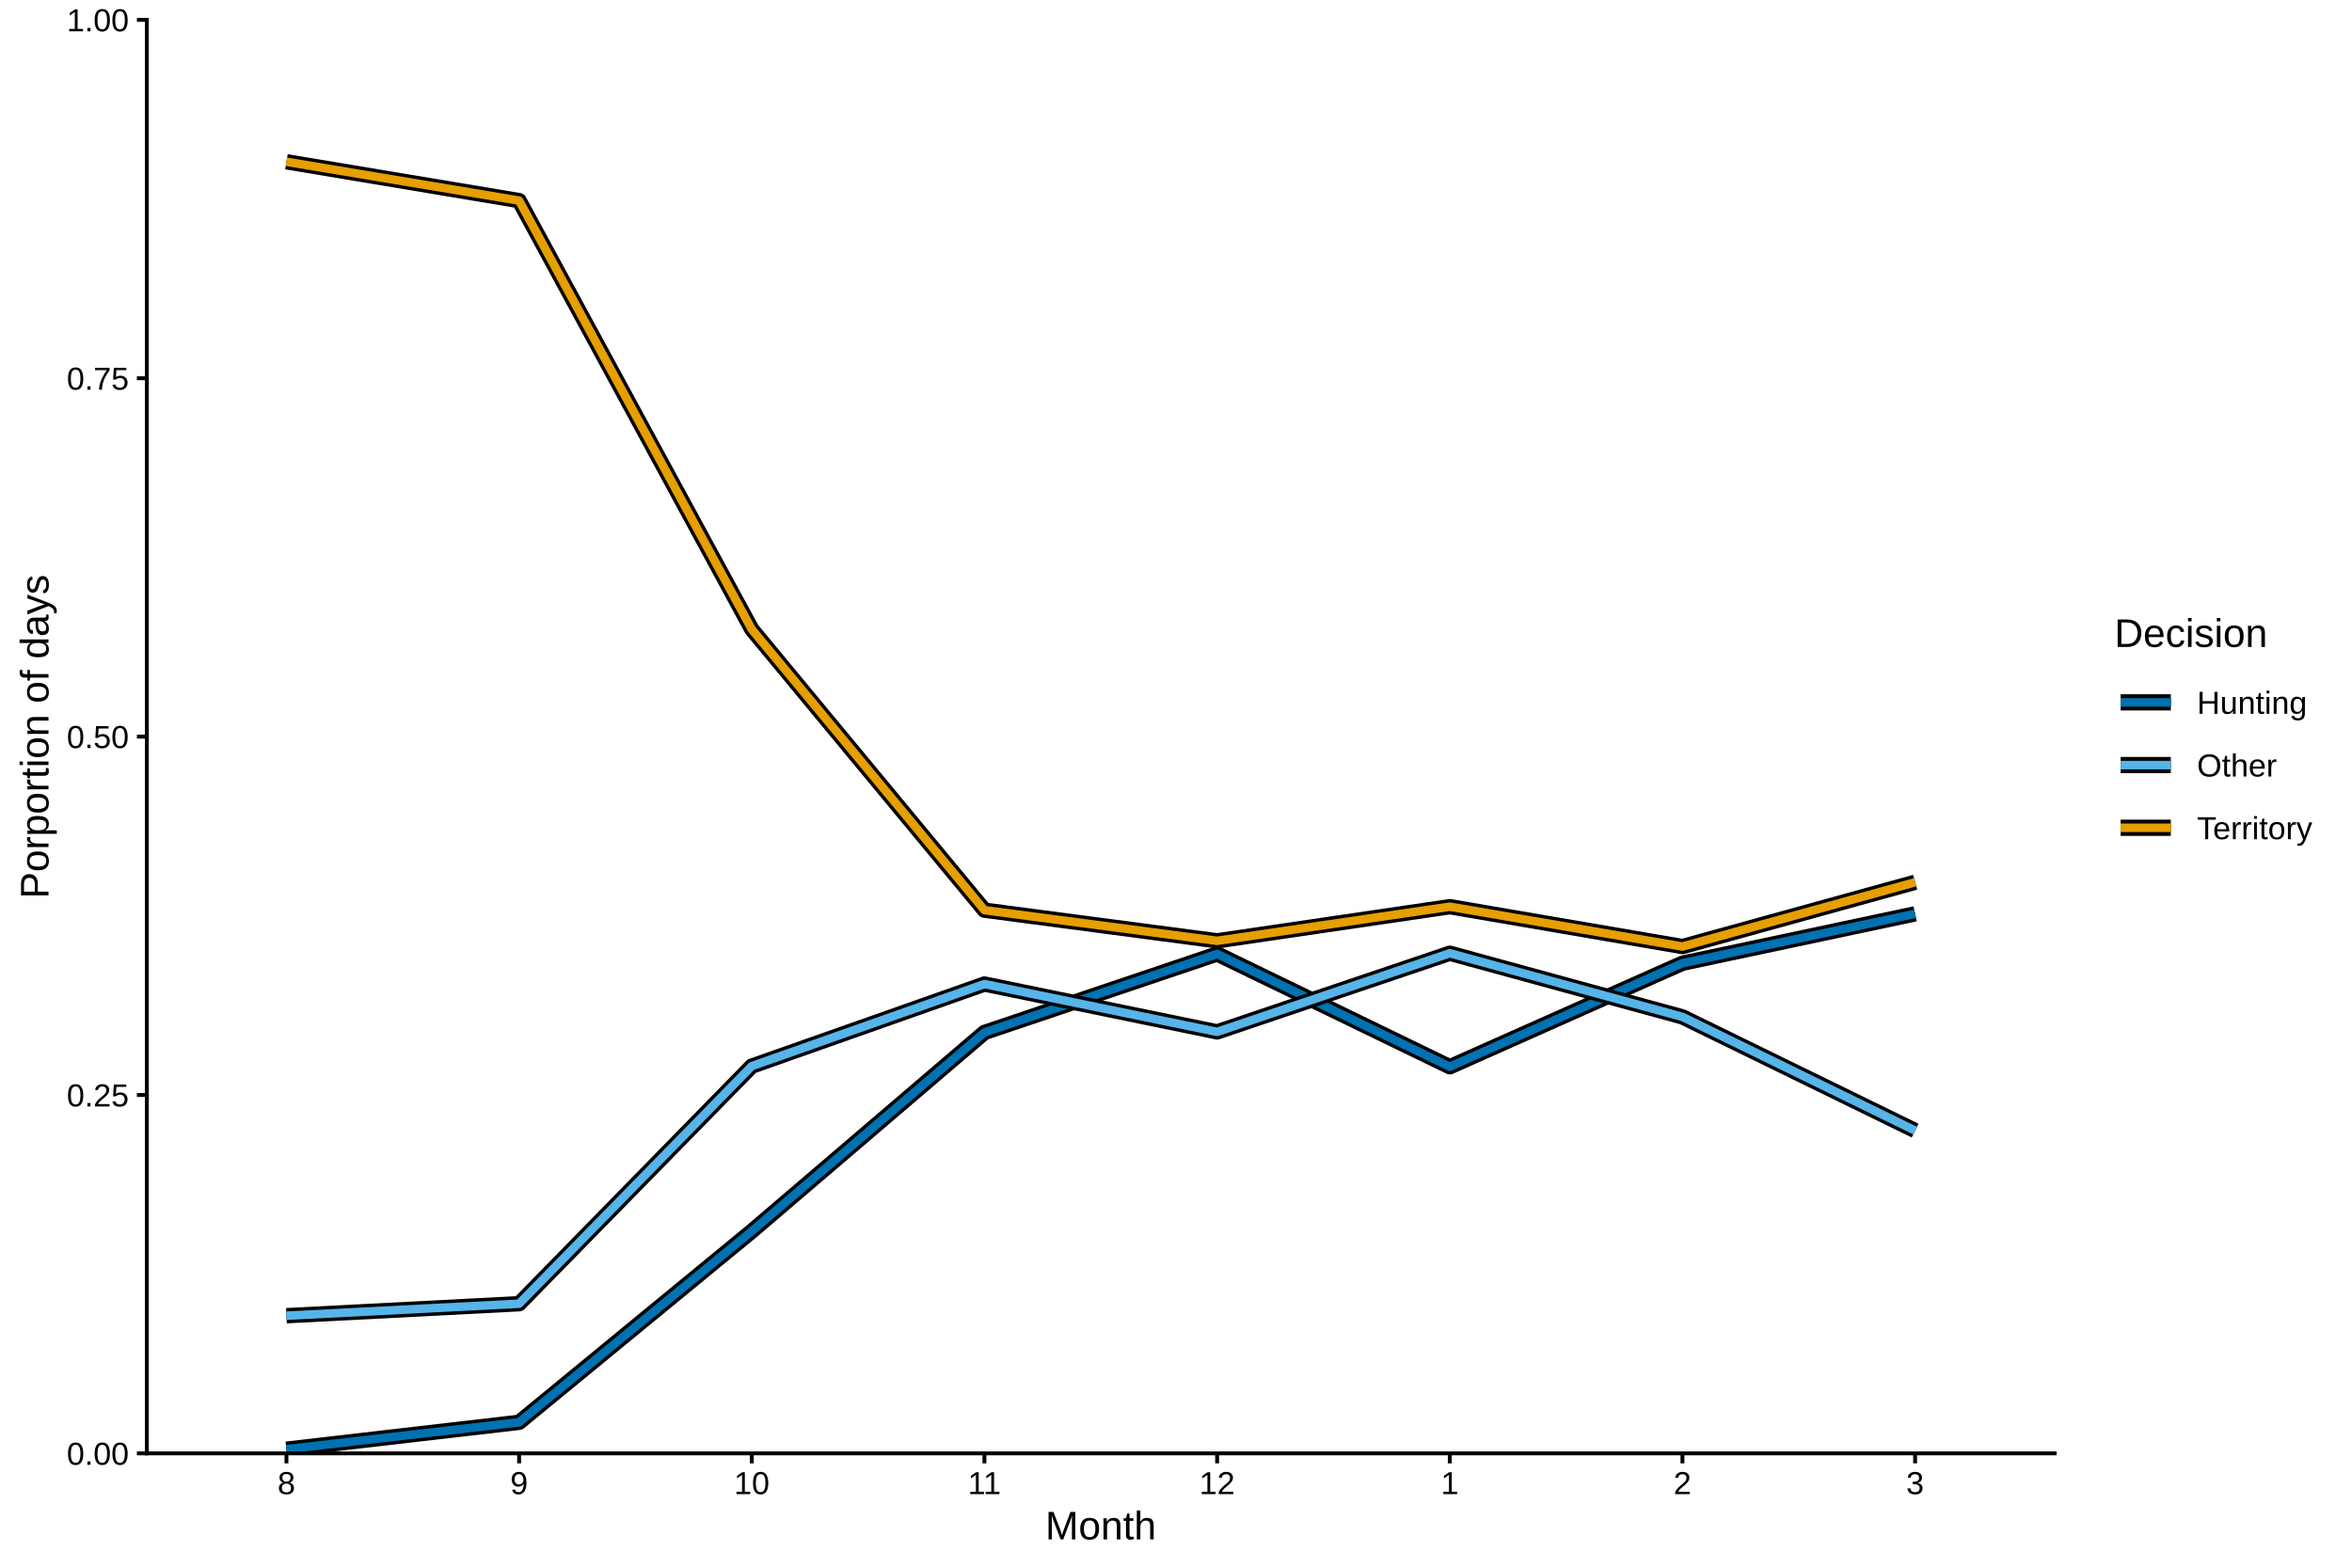
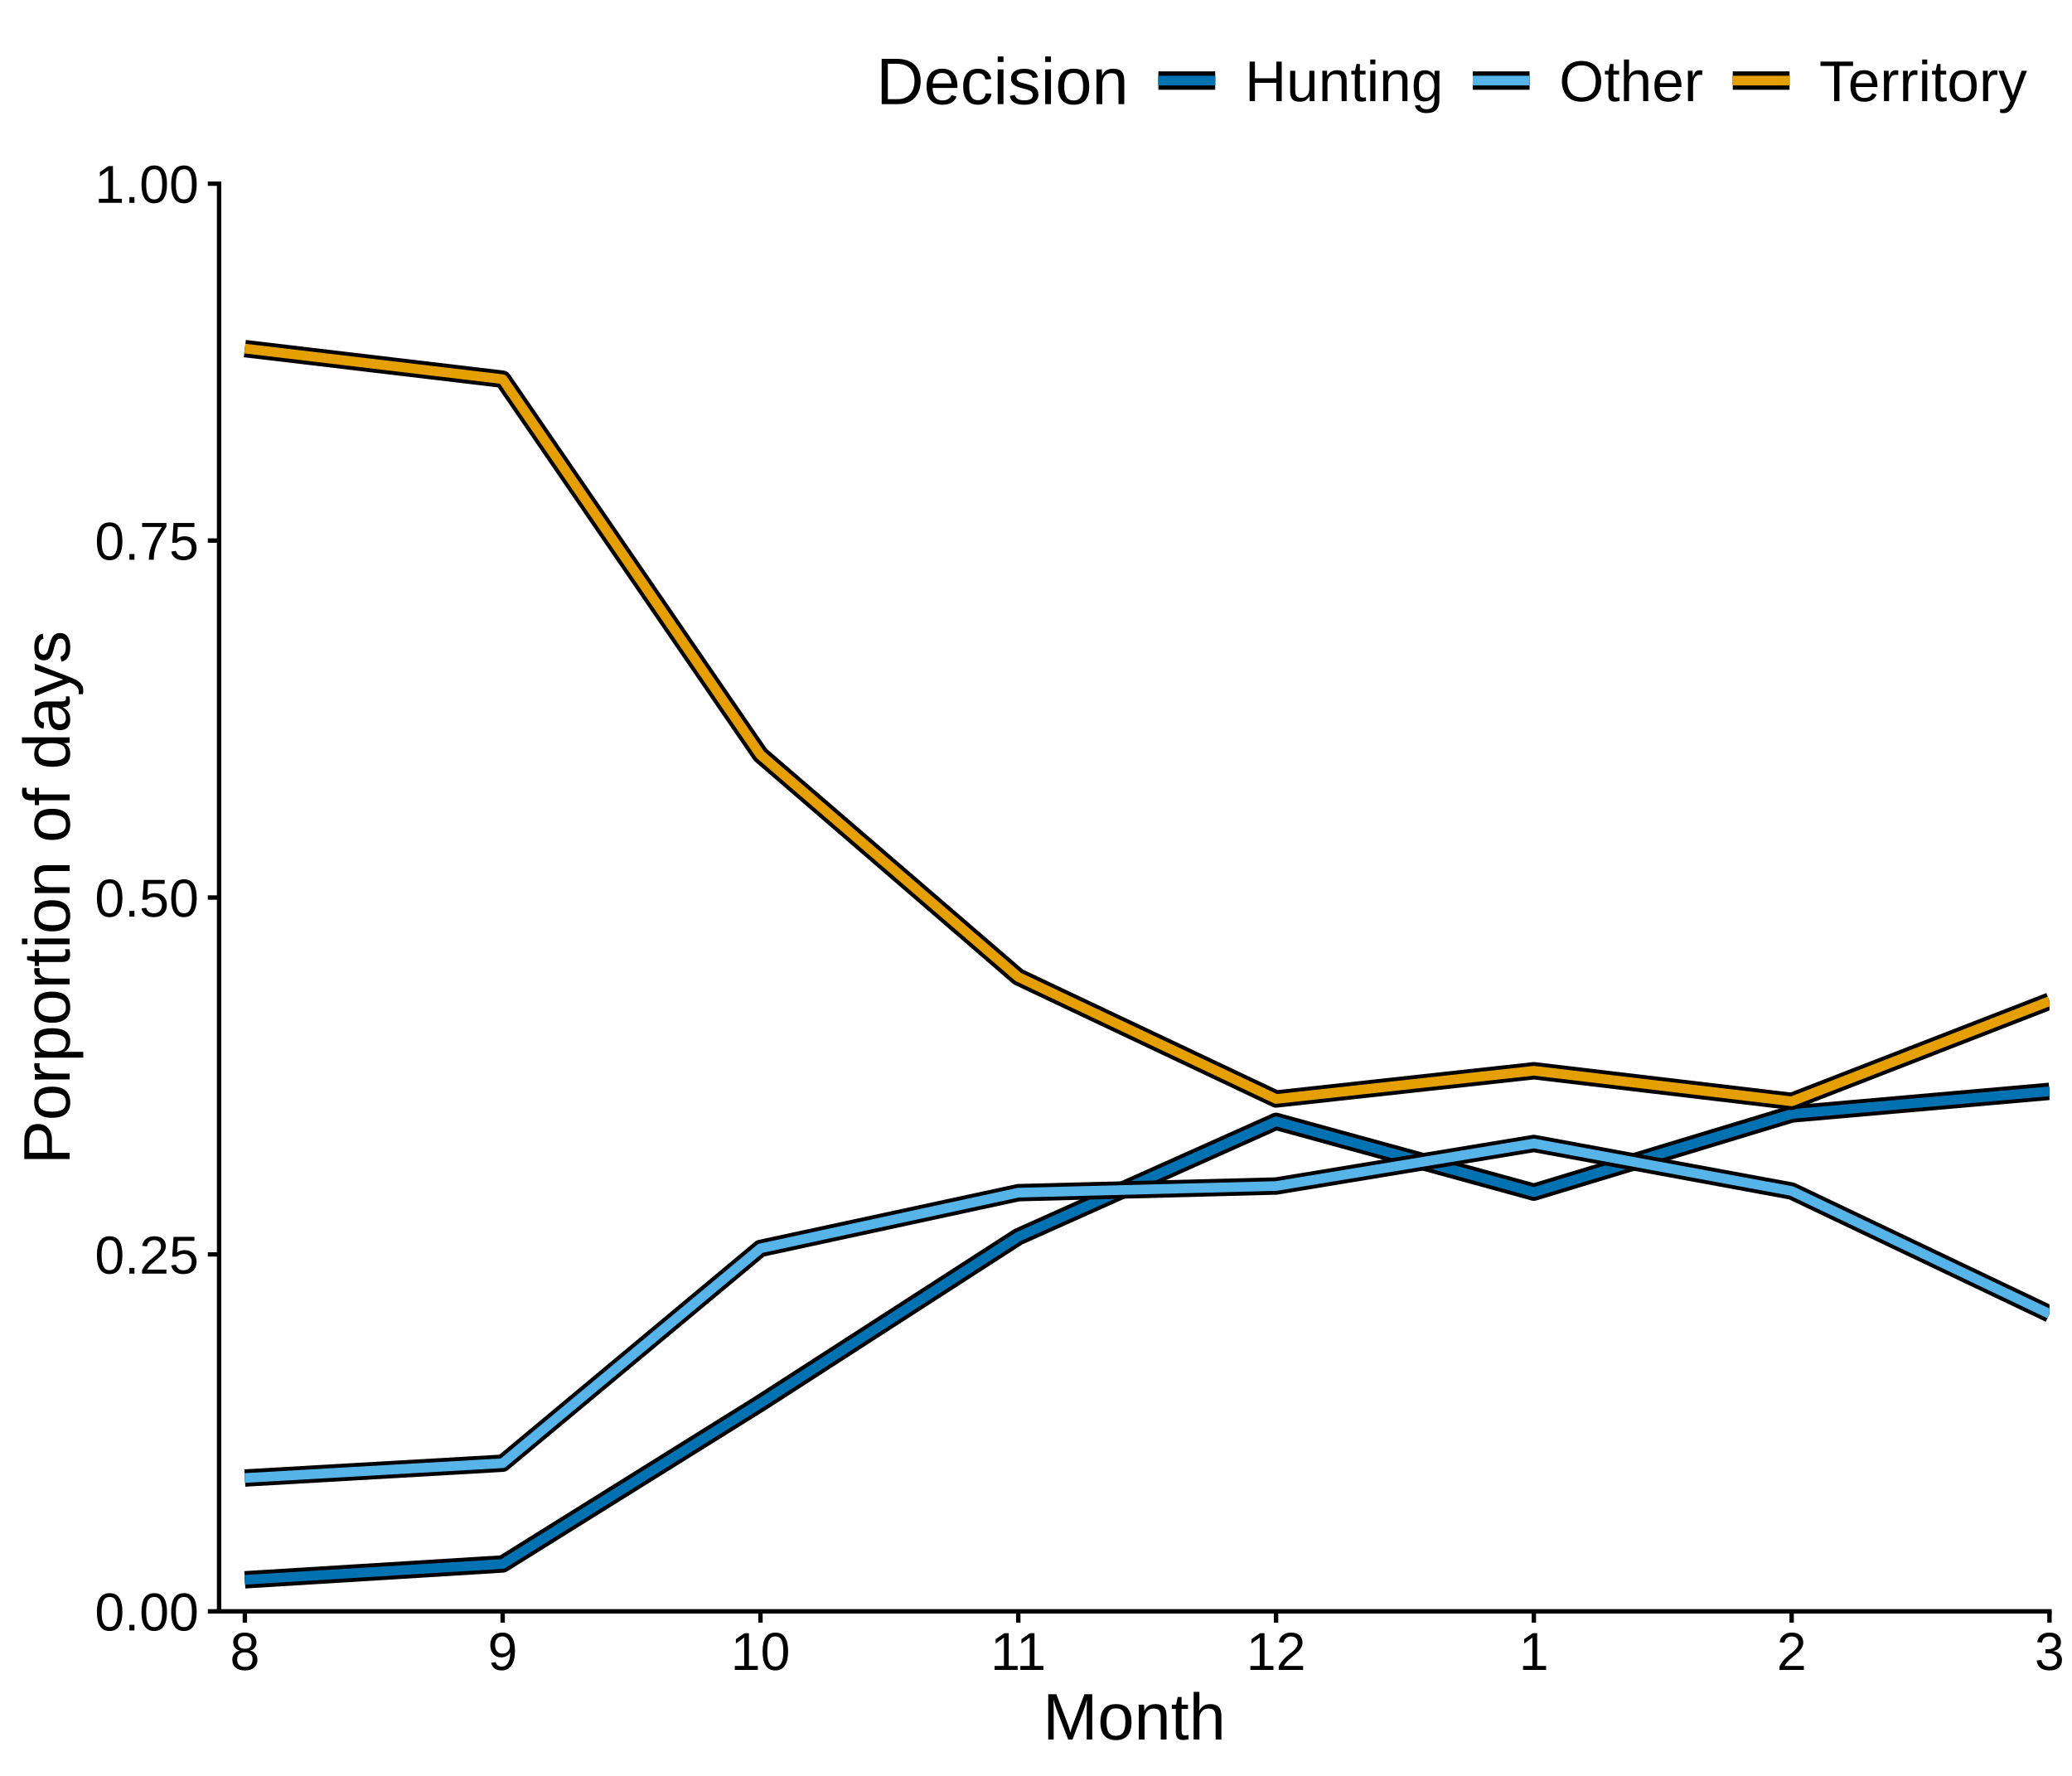
- <svg xmlns="http://www.w3.org/2000/svg" width="648.00pt" height="432.00pt" viewBox="0 0 648.00 432.00">
+ <svg xmlns="http://www.w3.org/2000/svg" width="504.00pt" height="432.00pt" viewBox="0 0 504.00 432.00">
  <g class="svglite">
    <defs>
      <style type="text/css">
    .svglite line, .svglite polyline, .svglite polygon, .svglite path, .svglite rect, .svglite circle {
      fill: none;
      stroke: #000000;
      stroke-linecap: round;
      stroke-linejoin: round;
      stroke-miterlimit: 10.00;
    }
    .svglite text {
      white-space: pre;
    }
    .svglite g.glyphgroup path {
      fill: inherit;
      stroke: none;
    }
  </style>
    </defs>
    <rect width="100%" height="100%" style="stroke: none; fill: #FFFFFF;" />
    <defs>
-       <clipPath id="cpMC4wMHw2NDguMDB8MC4wMHw0MzIuMDA=">
-         <rect x="0.00" y="0.00" width="648.00" height="432.00" />
+       <clipPath id="cpMC4wMHw1MDQuMDB8MC4wMHw0MzIuMDA=">
+         <rect x="0.00" y="0.00" width="504.00" height="432.00" />
      </clipPath>
    </defs>
-     <g clip-path="url(#cpMC4wMHw2NDguMDB8MC4wMHw0MzIuMDA=)">
-       <rect x="0.00" y="0.00" width="648.00" height="432.00" style="stroke-width: 1.07; stroke: #FFFFFF; fill: #FFFFFF;" />
+     <g clip-path="url(#cpMC4wMHw1MDQuMDB8MC4wMHw0MzIuMDA=)">
+       <rect x="0.00" y="0.00" width="504.00" height="432.00" style="stroke-width: 1.07; stroke: #FFFFFF; fill: #FFFFFF;" />
    </g>
    <defs>
-       <clipPath id="cpNDAuNDZ8NTY2LjA5fDUuNDh8NDAwLjUw">
-         <rect x="40.46" y="5.48" width="525.64" height="395.02" />
+       <clipPath id="cpNTMuMjl8NDk4LjUyfDQ0LjY4fDM5MS45OA==">
+         <rect x="53.29" y="44.68" width="445.23" height="347.30" />
      </clipPath>
    </defs>
-     <g clip-path="url(#cpNDAuNDZ8NTY2LjA5fDUuNDh8NDAwLjUw)">
-       <rect x="40.46" y="5.48" width="525.64" height="395.02" style="stroke-width: 1.07; stroke: none; fill: #FFFFFF;" />
-       <polyline points="78.92,399.35 143.02,391.94 207.12,339.28 271.22,284.51 335.33,262.87 399.43,293.96 463.53,265.43 527.63,251.82 " style="stroke-width: 2.13; stroke: #0072B2; stroke-linecap: butt;" />
-       <polyline points="78.92,362.56 143.02,359.26 207.12,293.79 271.22,271.17 335.33,284.35 399.43,262.68 463.53,280.22 527.63,311.55 " style="stroke-width: 2.13; stroke: #56B4E9; stroke-linecap: butt;" />
-       <polyline points="78.92,44.58 143.02,55.28 207.12,173.41 271.22,250.81 335.33,259.26 399.43,249.85 463.53,260.84 527.63,243.12 " style="stroke-width: 2.13; stroke: #E69F00; stroke-linecap: butt;" />
-       <polyline points="78.92,399.35 143.02,391.94 207.12,339.28 271.22,284.51 335.33,262.87 399.43,293.96 463.53,265.43 527.63,251.82 " style="stroke-width: 4.23; stroke-linecap: butt;" />
-       <polyline points="78.92,399.35 143.02,391.94 207.12,339.28 271.22,284.51 335.33,262.87 399.43,293.96 463.53,265.43 527.63,251.82 " style="stroke-width: 2.35; stroke: #0072B2; stroke-linecap: butt;" />
-       <polyline points="78.92,362.56 143.02,359.26 207.12,293.79 271.22,271.17 335.33,284.35 399.43,262.68 463.53,280.22 527.63,311.55 " style="stroke-width: 4.23; stroke-linecap: butt;" />
-       <polyline points="78.92,362.56 143.02,359.26 207.12,293.79 271.22,271.17 335.33,284.35 399.43,262.68 463.53,280.22 527.63,311.55 " style="stroke-width: 2.35; stroke: #56B4E9; stroke-linecap: butt;" />
-       <polyline points="78.92,44.58 143.02,55.28 207.12,173.41 271.22,250.81 335.33,259.26 399.43,249.85 463.53,260.84 527.63,243.12 " style="stroke-width: 4.23; stroke-linecap: butt;" />
-       <polyline points="78.92,44.58 143.02,55.28 207.12,173.41 271.22,250.81 335.33,259.26 399.43,249.85 463.53,260.84 527.63,243.12 " style="stroke-width: 2.35; stroke: #E69F00; stroke-linecap: butt;" />
+     <g clip-path="url(#cpNTMuMjl8NDk4LjUyfDQ0LjY4fDM5MS45OA==)">
+       <rect x="53.29" y="44.68" width="445.23" height="347.30" style="stroke-width: 1.07; stroke: none; fill: #FFFFFF;" />
+       <polyline points="59.56,384.30 122.27,380.45 184.98,341.32 247.69,300.84 310.39,272.78 373.10,290.00 435.81,270.99 498.52,265.48 " style="stroke-width: 2.13; stroke: #0072B2; stroke-linecap: butt;" />
+       <polyline points="59.56,359.54 122.27,355.94 184.98,303.68 247.69,290.13 310.39,288.51 373.10,278.16 435.81,289.73 498.52,319.62 " style="stroke-width: 2.13; stroke: #56B4E9; stroke-linecap: butt;" />
+       <polyline points="59.56,84.80 122.27,92.24 184.98,183.63 247.69,237.66 310.39,267.34 373.10,260.47 435.81,267.91 498.52,243.54 " style="stroke-width: 2.13; stroke: #E69F00; stroke-linecap: butt;" />
+       <polyline points="59.56,384.30 122.27,380.45 184.98,341.32 247.69,300.84 310.39,272.78 373.10,290.00 435.81,270.99 498.52,265.48 " style="stroke-width: 4.23; stroke-linecap: butt;" />
+       <polyline points="59.56,384.30 122.27,380.45 184.98,341.32 247.69,300.84 310.39,272.78 373.10,290.00 435.81,270.99 498.52,265.48 " style="stroke-width: 2.35; stroke: #0072B2; stroke-linecap: butt;" />
+       <polyline points="59.56,359.54 122.27,355.94 184.98,303.68 247.69,290.13 310.39,288.51 373.10,278.16 435.81,289.73 498.52,319.62 " style="stroke-width: 4.23; stroke-linecap: butt;" />
+       <polyline points="59.56,359.54 122.27,355.94 184.98,303.68 247.69,290.13 310.39,288.51 373.10,278.16 435.81,289.73 498.52,319.62 " style="stroke-width: 2.35; stroke: #56B4E9; stroke-linecap: butt;" />
+       <polyline points="59.56,84.80 122.27,92.24 184.98,183.63 247.69,237.66 310.39,267.34 373.10,260.47 435.81,267.91 498.52,243.54 " style="stroke-width: 4.23; stroke-linecap: butt;" />
+       <polyline points="59.56,84.80 122.27,92.24 184.98,183.63 247.69,237.66 310.39,267.34 373.10,260.47 435.81,267.91 498.52,243.54 " style="stroke-width: 2.35; stroke: #E69F00; stroke-linecap: butt;" />
    </g>
-     <g clip-path="url(#cpMC4wMHw2NDguMDB8MC4wMHw0MzIuMDA=)">
-       <polyline points="40.46,400.50 40.46,5.48 " style="stroke-width: 1.07; stroke-linecap: square;" />
-       <text x="35.52" y="403.65" text-anchor="end" style="font-size: 8.80px; font-family: &quot;Arial&quot;;" textLength="17.11px" lengthAdjust="spacingAndGlyphs">0.00</text>
-       <text x="35.52" y="304.90" text-anchor="end" style="font-size: 8.80px; font-family: &quot;Arial&quot;;" textLength="17.11px" lengthAdjust="spacingAndGlyphs">0.25</text>
-       <text x="35.52" y="206.14" text-anchor="end" style="font-size: 8.80px; font-family: &quot;Arial&quot;;" textLength="17.11px" lengthAdjust="spacingAndGlyphs">0.50</text>
-       <text x="35.52" y="107.39" text-anchor="end" style="font-size: 8.80px; font-family: &quot;Arial&quot;;" textLength="17.11px" lengthAdjust="spacingAndGlyphs">0.75</text>
-       <text x="35.52" y="8.63" text-anchor="end" style="font-size: 8.80px; font-family: &quot;Arial&quot;;" textLength="17.11px" lengthAdjust="spacingAndGlyphs">1.00</text>
-       <polyline points="37.72,400.50 40.46,400.50 " style="stroke-width: 1.07; stroke-linecap: butt;" />
-       <polyline points="37.72,301.75 40.46,301.75 " style="stroke-width: 1.07; stroke-linecap: butt;" />
-       <polyline points="37.72,202.99 40.46,202.99 " style="stroke-width: 1.07; stroke-linecap: butt;" />
-       <polyline points="37.72,104.24 40.46,104.24 " style="stroke-width: 1.07; stroke-linecap: butt;" />
-       <polyline points="37.72,5.48 40.46,5.48 " style="stroke-width: 1.07; stroke-linecap: butt;" />
-       <polyline points="40.46,400.50 566.09,400.50 " style="stroke-width: 1.07; stroke-linecap: square;" />
-       <polyline points="78.92,403.24 78.92,400.50 " style="stroke-width: 1.07; stroke-linecap: butt;" />
-       <polyline points="143.02,403.24 143.02,400.50 " style="stroke-width: 1.07; stroke-linecap: butt;" />
-       <polyline points="207.12,403.24 207.12,400.50 " style="stroke-width: 1.07; stroke-linecap: butt;" />
-       <polyline points="271.22,403.24 271.22,400.50 " style="stroke-width: 1.07; stroke-linecap: butt;" />
-       <polyline points="335.33,403.24 335.33,400.50 " style="stroke-width: 1.07; stroke-linecap: butt;" />
-       <polyline points="399.43,403.24 399.43,400.50 " style="stroke-width: 1.07; stroke-linecap: butt;" />
-       <polyline points="463.53,403.24 463.53,400.50 " style="stroke-width: 1.07; stroke-linecap: butt;" />
-       <polyline points="527.63,403.24 527.63,400.50 " style="stroke-width: 1.07; stroke-linecap: butt;" />
-       <text x="78.92" y="411.74" text-anchor="middle" style="font-size: 8.80px; font-family: &quot;Arial&quot;;" textLength="4.89px" lengthAdjust="spacingAndGlyphs">8</text>
-       <text x="143.02" y="411.74" text-anchor="middle" style="font-size: 8.80px; font-family: &quot;Arial&quot;;" textLength="4.89px" lengthAdjust="spacingAndGlyphs">9</text>
-       <text x="207.12" y="411.74" text-anchor="middle" style="font-size: 8.80px; font-family: &quot;Arial&quot;;" textLength="9.78px" lengthAdjust="spacingAndGlyphs">10</text>
-       <text x="271.22" y="411.74" text-anchor="middle" style="font-size: 8.80px; font-family: &quot;Arial&quot;;" textLength="9.12px" lengthAdjust="spacingAndGlyphs">11</text>
-       <text x="335.33" y="411.74" text-anchor="middle" style="font-size: 8.80px; font-family: &quot;Arial&quot;;" textLength="9.78px" lengthAdjust="spacingAndGlyphs">12</text>
-       <text x="399.43" y="411.74" text-anchor="middle" style="font-size: 8.80px; font-family: &quot;Arial&quot;;" textLength="4.89px" lengthAdjust="spacingAndGlyphs">1</text>
-       <text x="463.53" y="411.74" text-anchor="middle" style="font-size: 8.80px; font-family: &quot;Arial&quot;;" textLength="4.89px" lengthAdjust="spacingAndGlyphs">2</text>
-       <text x="527.63" y="411.74" text-anchor="middle" style="font-size: 8.80px; font-family: &quot;Arial&quot;;" textLength="4.89px" lengthAdjust="spacingAndGlyphs">3</text>
-       <text x="303.27" y="424.20" text-anchor="middle" style="font-size: 11.00px; font-family: &quot;Arial&quot;;" textLength="30.59px" lengthAdjust="spacingAndGlyphs">Month</text>
-       <text transform="translate(13.36,202.99) rotate(-90)" text-anchor="middle" style="font-size: 11.00px; font-family: &quot;Arial&quot;;" textLength="89.34px" lengthAdjust="spacingAndGlyphs">Porportion of days</text>
-       <rect x="577.05" y="163.75" width="65.47" height="78.47" style="stroke-width: 1.07; stroke: none; fill: #FFFFFF;" />
-       <text x="582.53" y="178.27" style="font-size: 11.00px; font-family: &quot;Arial&quot;;" textLength="42.19px" lengthAdjust="spacingAndGlyphs">Decision</text>
-       <rect x="582.53" y="184.91" width="17.28" height="17.28" style="stroke-width: 1.07; stroke: none; fill: #FFFFFF;" />
-       <line x1="584.26" y1="193.55" x2="598.08" y2="193.55" style="stroke-width: 2.13; stroke: #0072B2; stroke-linecap: butt;" />
-       <line x1="584.26" y1="193.55" x2="598.08" y2="193.55" style="stroke-width: 4.48; stroke-linecap: butt;" />
-       <line x1="584.26" y1="193.55" x2="598.08" y2="193.55" style="stroke-width: 2.35; stroke: #0072B2; stroke-linecap: butt;" />
-       <rect x="582.53" y="202.19" width="17.28" height="17.28" style="stroke-width: 1.07; stroke: none; fill: #FFFFFF;" />
-       <line x1="584.26" y1="210.83" x2="598.08" y2="210.83" style="stroke-width: 2.13; stroke: #56B4E9; stroke-linecap: butt;" />
-       <line x1="584.26" y1="210.83" x2="598.08" y2="210.83" style="stroke-width: 4.48; stroke-linecap: butt;" />
-       <line x1="584.26" y1="210.83" x2="598.08" y2="210.83" style="stroke-width: 2.35; stroke: #56B4E9; stroke-linecap: butt;" />
-       <rect x="582.53" y="219.47" width="17.28" height="17.28" style="stroke-width: 1.07; stroke: none; fill: #FFFFFF;" />
-       <line x1="584.26" y1="228.11" x2="598.08" y2="228.11" style="stroke-width: 2.13; stroke: #E69F00; stroke-linecap: butt;" />
-       <line x1="584.26" y1="228.11" x2="598.08" y2="228.11" style="stroke-width: 4.48; stroke-linecap: butt;" />
-       <line x1="584.26" y1="228.11" x2="598.08" y2="228.11" style="stroke-width: 2.35; stroke: #E69F00; stroke-linecap: butt;" />
-       <text x="605.29" y="196.70" style="font-size: 8.80px; font-family: &quot;Arial&quot;;" textLength="30.31px" lengthAdjust="spacingAndGlyphs">Hunting</text>
-       <text x="605.29" y="213.98" style="font-size: 8.80px; font-family: &quot;Arial&quot;;" textLength="21.98px" lengthAdjust="spacingAndGlyphs">Other</text>
-       <text x="605.29" y="231.26" style="font-size: 8.80px; font-family: &quot;Arial&quot;;" textLength="31.75px" lengthAdjust="spacingAndGlyphs">Territory</text>
+     <g clip-path="url(#cpMC4wMHw1MDQuMDB8MC4wMHw0MzIuMDA=)">
+       <polyline points="53.29,391.98 53.29,44.68 " style="stroke-width: 1.07; stroke-linecap: square;" />
+       <text x="48.36" y="396.63" text-anchor="end" style="font-size: 13.00px; font-family: &quot;Arial&quot;;" textLength="25.31px" lengthAdjust="spacingAndGlyphs">0.00</text>
+       <text x="48.36" y="309.81" text-anchor="end" style="font-size: 13.00px; font-family: &quot;Arial&quot;;" textLength="25.31px" lengthAdjust="spacingAndGlyphs">0.25</text>
+       <text x="48.36" y="222.98" text-anchor="end" style="font-size: 13.00px; font-family: &quot;Arial&quot;;" textLength="25.31px" lengthAdjust="spacingAndGlyphs">0.50</text>
+       <text x="48.36" y="136.16" text-anchor="end" style="font-size: 13.00px; font-family: &quot;Arial&quot;;" textLength="25.31px" lengthAdjust="spacingAndGlyphs">0.75</text>
+       <text x="48.36" y="49.33" text-anchor="end" style="font-size: 13.00px; font-family: &quot;Arial&quot;;" textLength="25.31px" lengthAdjust="spacingAndGlyphs">1.00</text>
+       <polyline points="50.55,391.98 53.29,391.98 " style="stroke-width: 1.07; stroke-linecap: butt;" />
+       <polyline points="50.55,305.15 53.29,305.15 " style="stroke-width: 1.07; stroke-linecap: butt;" />
+       <polyline points="50.55,218.33 53.29,218.33 " style="stroke-width: 1.07; stroke-linecap: butt;" />
+       <polyline points="50.55,131.50 53.29,131.50 " style="stroke-width: 1.07; stroke-linecap: butt;" />
+       <polyline points="50.55,44.68 53.29,44.68 " style="stroke-width: 1.07; stroke-linecap: butt;" />
+       <polyline points="53.29,391.98 498.52,391.98 " style="stroke-width: 1.07; stroke-linecap: square;" />
+       <polyline points="59.56,394.72 59.56,391.98 " style="stroke-width: 1.07; stroke-linecap: butt;" />
+       <polyline points="122.27,394.72 122.27,391.98 " style="stroke-width: 1.07; stroke-linecap: butt;" />
+       <polyline points="184.98,394.72 184.98,391.98 " style="stroke-width: 1.07; stroke-linecap: butt;" />
+       <polyline points="247.69,394.72 247.69,391.98 " style="stroke-width: 1.07; stroke-linecap: butt;" />
+       <polyline points="310.39,394.72 310.39,391.98 " style="stroke-width: 1.07; stroke-linecap: butt;" />
+       <polyline points="373.10,394.72 373.10,391.98 " style="stroke-width: 1.07; stroke-linecap: butt;" />
+       <polyline points="435.81,394.72 435.81,391.98 " style="stroke-width: 1.07; stroke-linecap: butt;" />
+       <polyline points="498.52,394.72 498.52,391.98 " style="stroke-width: 1.07; stroke-linecap: butt;" />
+       <text x="59.56" y="406.22" text-anchor="middle" style="font-size: 13.00px; font-family: &quot;Arial&quot;;" textLength="7.23px" lengthAdjust="spacingAndGlyphs">8</text>
+       <text x="122.27" y="406.22" text-anchor="middle" style="font-size: 13.00px; font-family: &quot;Arial&quot;;" textLength="7.23px" lengthAdjust="spacingAndGlyphs">9</text>
+       <text x="184.98" y="406.22" text-anchor="middle" style="font-size: 13.00px; font-family: &quot;Arial&quot;;" textLength="14.47px" lengthAdjust="spacingAndGlyphs">10</text>
+       <text x="247.69" y="406.22" text-anchor="middle" style="font-size: 13.00px; font-family: &quot;Arial&quot;;" textLength="13.50px" lengthAdjust="spacingAndGlyphs">11</text>
+       <text x="310.39" y="406.22" text-anchor="middle" style="font-size: 13.00px; font-family: &quot;Arial&quot;;" textLength="14.47px" lengthAdjust="spacingAndGlyphs">12</text>
+       <text x="373.10" y="406.22" text-anchor="middle" style="font-size: 13.00px; font-family: &quot;Arial&quot;;" textLength="7.23px" lengthAdjust="spacingAndGlyphs">1</text>
+       <text x="435.81" y="406.22" text-anchor="middle" style="font-size: 13.00px; font-family: &quot;Arial&quot;;" textLength="7.23px" lengthAdjust="spacingAndGlyphs">2</text>
+       <text x="498.52" y="406.22" text-anchor="middle" style="font-size: 13.00px; font-family: &quot;Arial&quot;;" textLength="7.23px" lengthAdjust="spacingAndGlyphs">3</text>
+       <text x="275.90" y="423.15" text-anchor="middle" style="font-size: 16.00px; font-family: &quot;Arial&quot;;" textLength="44.50px" lengthAdjust="spacingAndGlyphs">Month</text>
+       <text transform="translate(16.93,218.33) rotate(-90)" text-anchor="middle" style="font-size: 16.00px; font-family: &quot;Arial&quot;;" textLength="129.95px" lengthAdjust="spacingAndGlyphs">Porportion of days</text>
+       <rect x="207.67" y="5.48" width="290.85" height="28.24" style="stroke-width: 1.07; stroke: none; fill: #FFFFFF;" />
+       <text x="213.15" y="25.33" style="font-size: 16.00px; font-family: &quot;Arial&quot;;" textLength="61.41px" lengthAdjust="spacingAndGlyphs">Decision</text>
+       <rect x="280.04" y="10.96" width="17.28" height="17.28" style="stroke-width: 1.07; stroke: none; fill: #FFFFFF;" />
+       <line x1="281.77" y1="19.60" x2="295.59" y2="19.60" style="stroke-width: 2.13; stroke: #0072B2; stroke-linecap: butt;" />
+       <line x1="281.77" y1="19.60" x2="295.59" y2="19.60" style="stroke-width: 4.48; stroke-linecap: butt;" />
+       <line x1="281.77" y1="19.60" x2="295.59" y2="19.60" style="stroke-width: 2.35; stroke: #0072B2; stroke-linecap: butt;" />
+       <rect x="356.51" y="10.96" width="17.28" height="17.28" style="stroke-width: 1.07; stroke: none; fill: #FFFFFF;" />
+       <line x1="358.24" y1="19.60" x2="372.06" y2="19.60" style="stroke-width: 2.13; stroke: #56B4E9; stroke-linecap: butt;" />
+       <line x1="358.24" y1="19.60" x2="372.06" y2="19.60" style="stroke-width: 4.48; stroke-linecap: butt;" />
+       <line x1="358.24" y1="19.60" x2="372.06" y2="19.60" style="stroke-width: 2.35; stroke: #56B4E9; stroke-linecap: butt;" />
+       <rect x="419.75" y="10.96" width="17.28" height="17.28" style="stroke-width: 1.07; stroke: none; fill: #FFFFFF;" />
+       <line x1="421.48" y1="19.60" x2="435.30" y2="19.60" style="stroke-width: 2.13; stroke: #E69F00; stroke-linecap: butt;" />
+       <line x1="421.48" y1="19.60" x2="435.30" y2="19.60" style="stroke-width: 4.48; stroke-linecap: butt;" />
+       <line x1="421.48" y1="19.60" x2="435.30" y2="19.60" style="stroke-width: 2.35; stroke: #E69F00; stroke-linecap: butt;" />
+       <text x="302.80" y="24.61" style="font-size: 14.00px; font-family: &quot;Arial&quot;;" textLength="48.23px" lengthAdjust="spacingAndGlyphs">Hunting</text>
+       <text x="379.27" y="24.61" style="font-size: 14.00px; font-family: &quot;Arial&quot;;" textLength="35.00px" lengthAdjust="spacingAndGlyphs">Other</text>
+       <text x="442.51" y="24.61" style="font-size: 14.00px; font-family: &quot;Arial&quot;;" textLength="50.53px" lengthAdjust="spacingAndGlyphs">Territory</text>
    </g>
  </g>
</svg>
